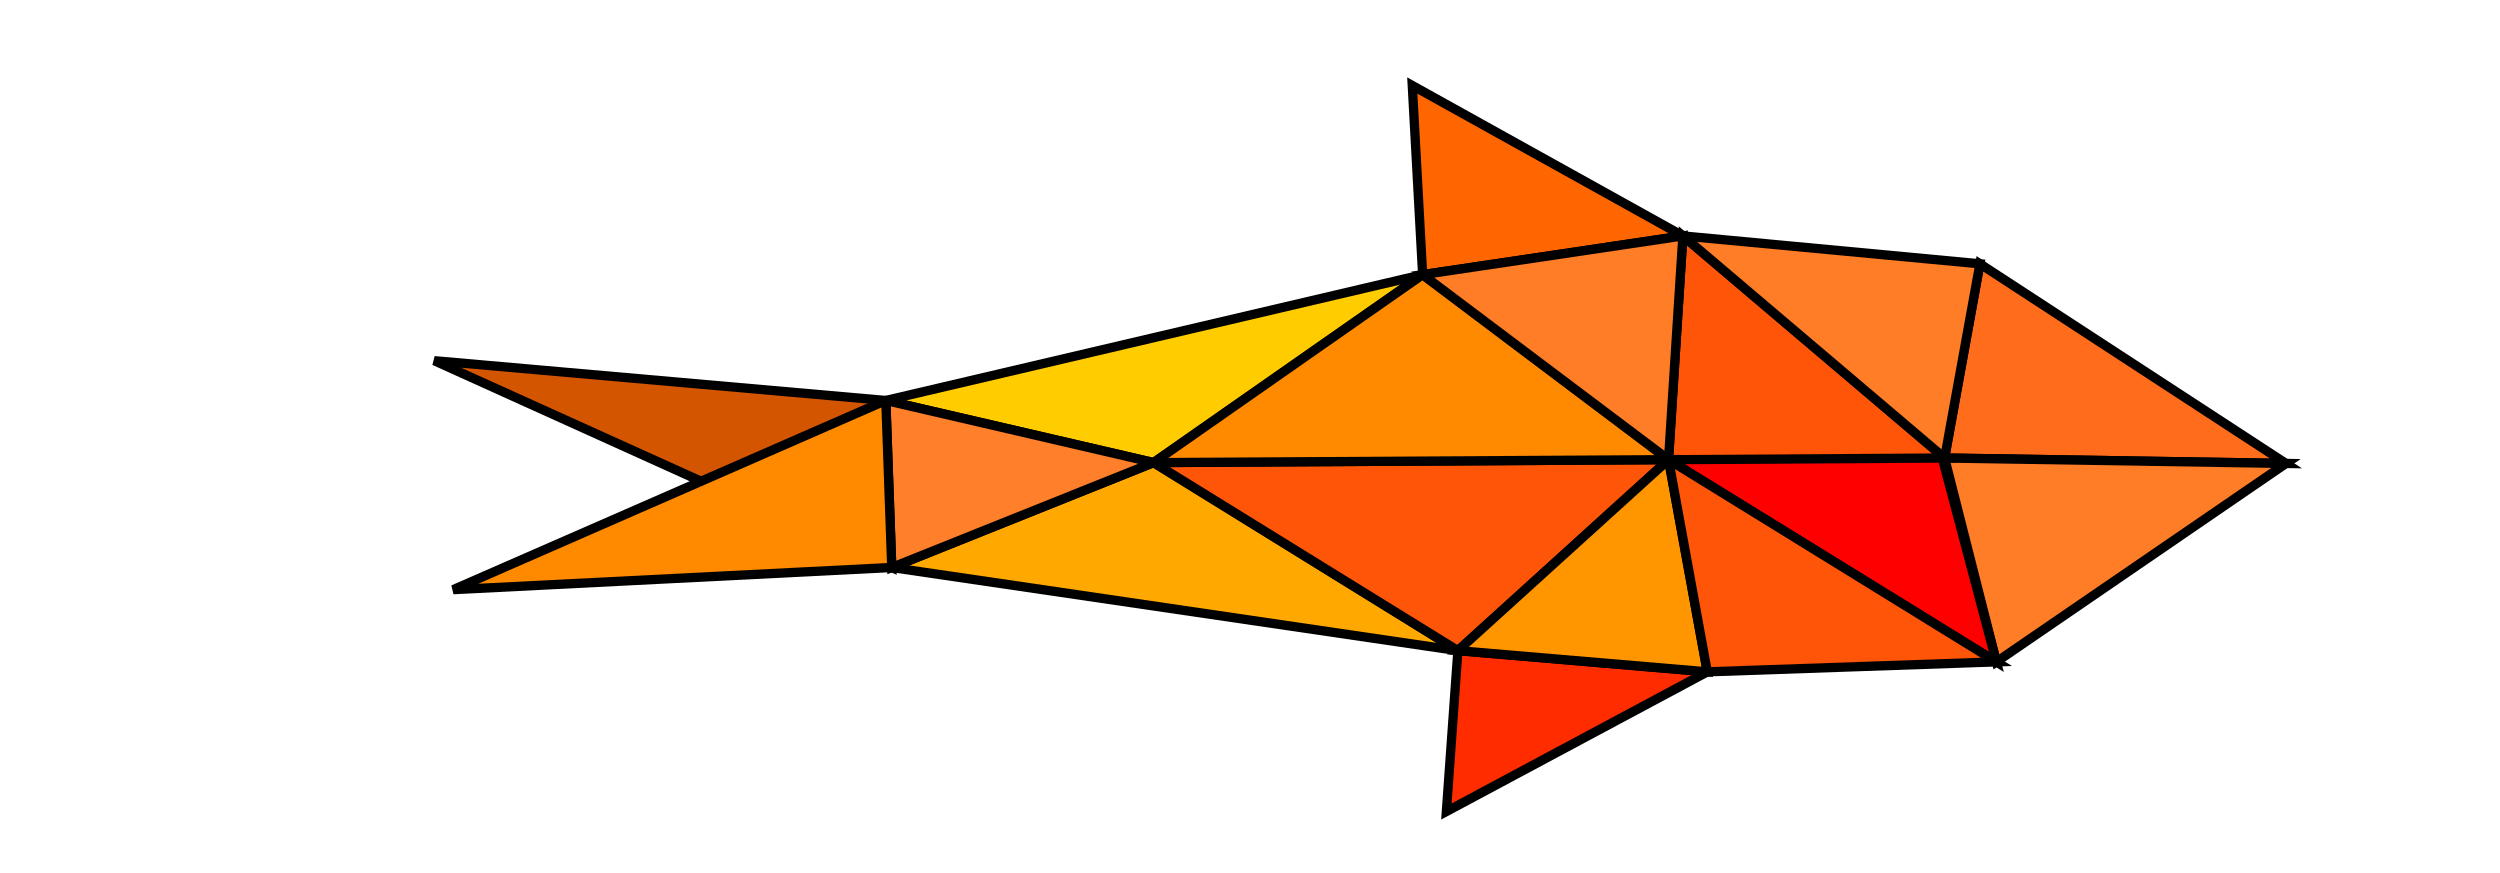
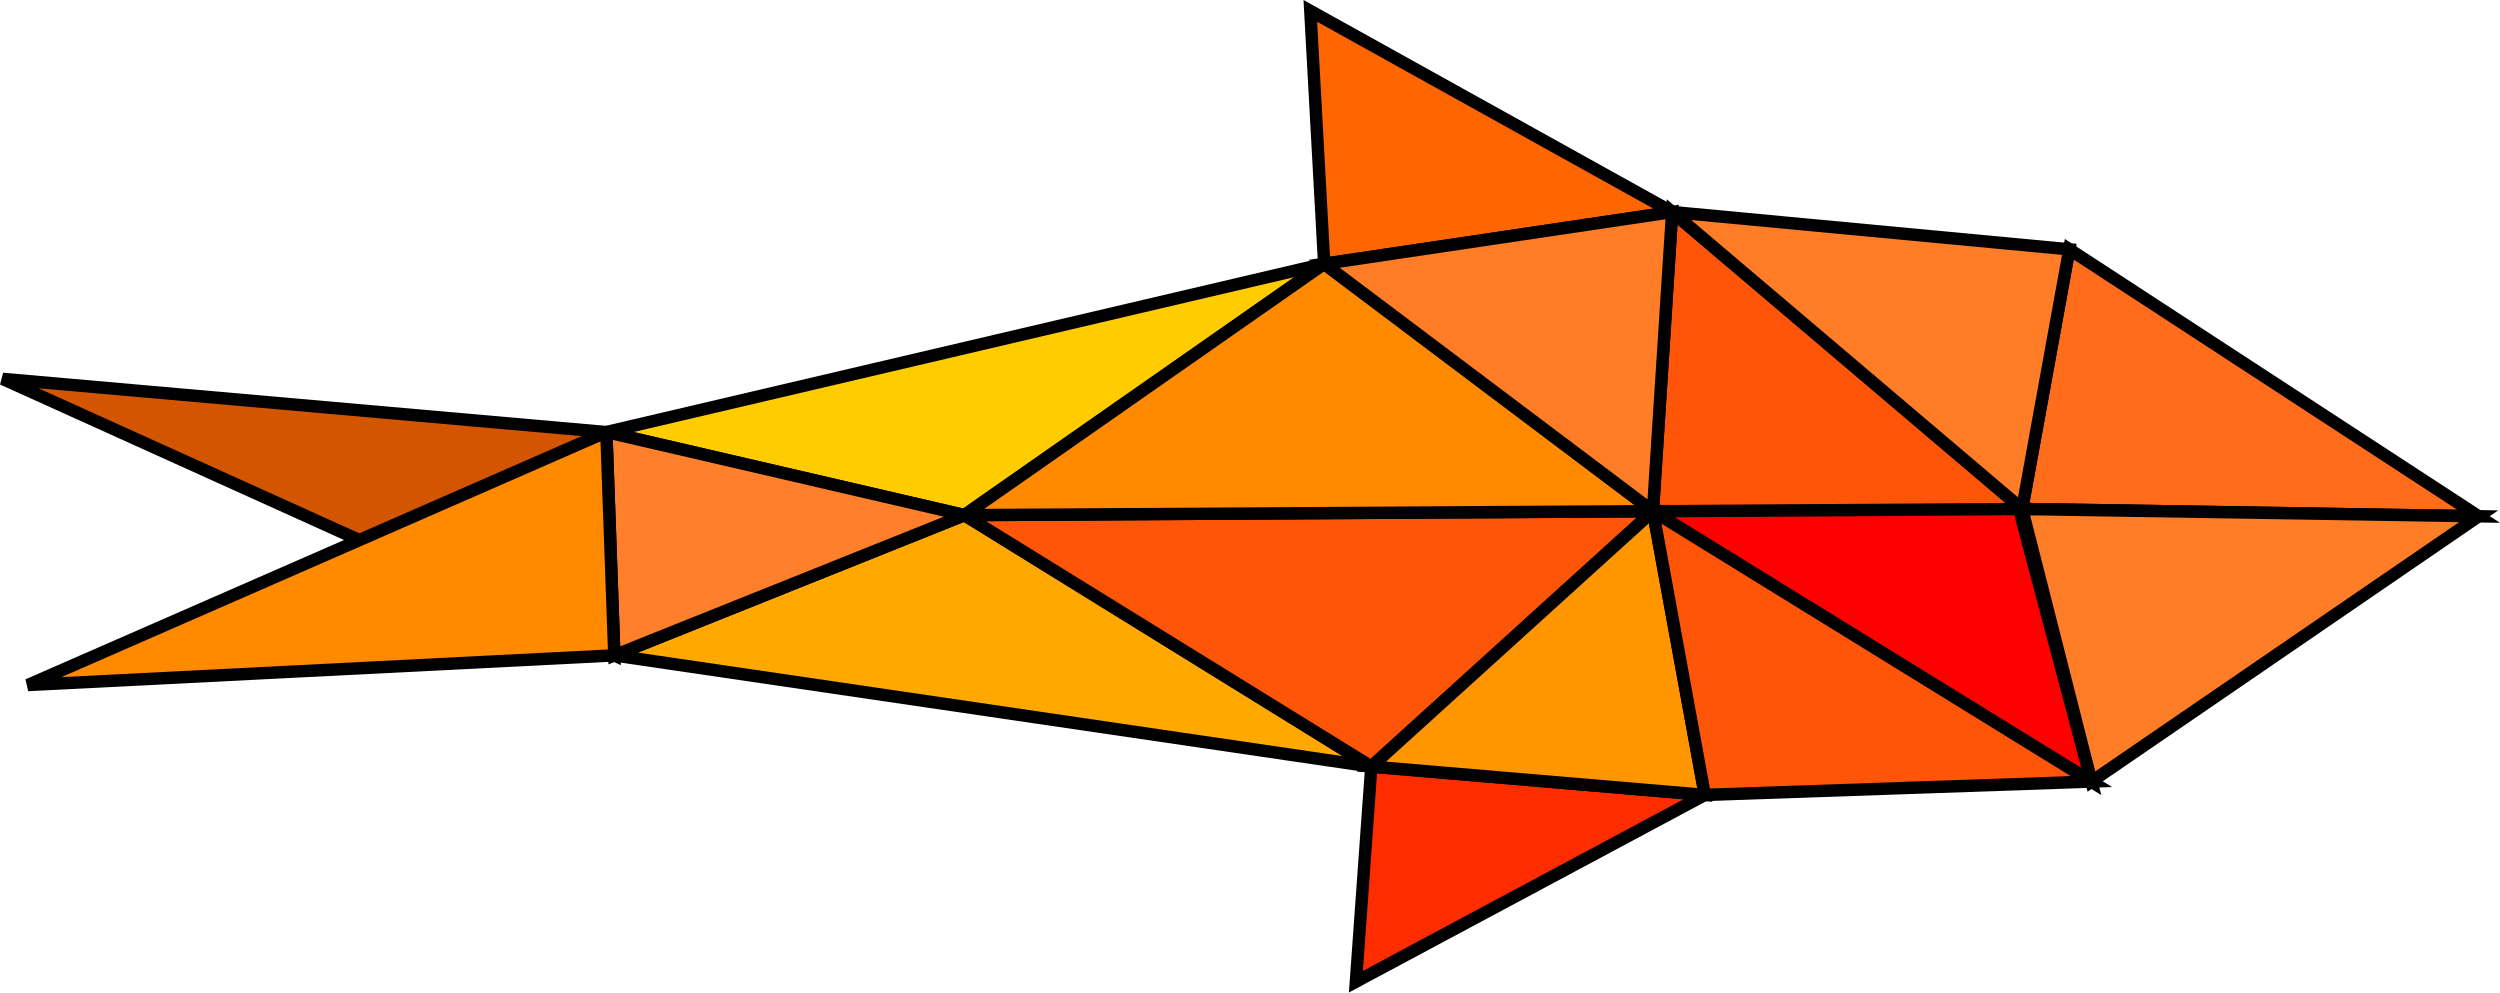
- <svg xmlns="http://www.w3.org/2000/svg" width="71.357mm" height="24.914mm" viewBox="0 0 71.357 24.914" version="1.1" id="svg1125">
+ <svg xmlns="http://www.w3.org/2000/svg" width="53.365mm" height="21.186mm" viewBox="0 0 53.365 21.186" version="1.1" id="svg1125">
  <defs id="defs1119" />
-   <g id="layer1" transform="translate(-52.09272,-107.0367)">
+   <g id="layer1" transform="translate(-64.43298,-109.2447)">
    <path style="fill:#ff6c1c;fill-opacity:1;stroke:#000000;stroke-width:0.265px;stroke-linecap:butt;stroke-linejoin:miter;stroke-opacity:1" d="m 107.597,120.109 1.007,-5.543 8.737,5.699 z" id="path1698" />
    <path style="fill:#ff7d26;fill-opacity:1;stroke:#000000;stroke-width:0.265px;stroke-linecap:butt;stroke-linejoin:miter;stroke-opacity:1" d="m 107.597,120.109 1.479,5.819 8.266,-5.663 z" id="path1700" />
    <path style="fill:#ff0000;stroke:#000000;stroke-width:0.265px;stroke-linecap:butt;stroke-linejoin:miter;stroke-opacity:1" d="m 107.465,119.856 -7.749,0.302 9.359,5.772 -1.611,-6.073" id="path1702" />
-     <path style="fill:#ff5509;stroke:#000000;stroke-width:0.265px;stroke-linecap:butt;stroke-linejoin:miter;stroke-opacity:1;fill-opacity:1" d="m 99.717,120.157 0.41,-6.387 7.47,6.34 -7.88,0.048" id="path1706" />
+     <path style="fill:#ff5509;fill-opacity:1;stroke:#000000;stroke-width:0.265px;stroke-linecap:butt;stroke-linejoin:miter;stroke-opacity:1" d="m 99.717,120.157 0.41,-6.387 7.47,6.34 -7.88,0.048" id="path1706" />
    <path style="fill:#ff7d26;fill-opacity:1;stroke:#000000;stroke-width:0.265px;stroke-linecap:butt;stroke-linejoin:miter;stroke-opacity:1" d="m 100.127,113.77 8.478,0.797 -1.007,5.543 -7.47,-6.34" id="path1708" />
    <path style="fill:#ff6600;stroke:#000000;stroke-width:0.265px;stroke-linecap:butt;stroke-linejoin:miter;stroke-opacity:1" d="m 92.699,114.876 -0.296,-5.399 7.725,4.293 z" id="path1712" />
-     <path style="fill:#ffa900;stroke:#000000;stroke-width:0.265px;stroke-linecap:butt;stroke-linejoin:miter;stroke-opacity:1;fill-opacity:1" d="m 85.019,120.241 8.686,5.368 -16.158,-2.374 7.472,-2.994" id="path1714" />
+     <path style="fill:#ffa900;fill-opacity:1;stroke:#000000;stroke-width:0.265px;stroke-linecap:butt;stroke-linejoin:miter;stroke-opacity:1" d="m 85.019,120.241 8.686,5.368 -16.158,-2.374 7.472,-2.994" id="path1714" />
    <path style="fill:#ff5509;fill-opacity:1;stroke:#000000;stroke-width:0.265px;stroke-linecap:butt;stroke-linejoin:miter;stroke-opacity:1" d="m 93.705,125.608 -8.686,-5.368 14.698,-0.084 -6.012,5.451" id="path1716" />
-     <path style="fill:#ff2c00;stroke:#000000;stroke-width:0.265px;stroke-linecap:butt;stroke-linejoin:miter;stroke-opacity:1;fill-opacity:1" d="m 93.705,125.608 -0.329,4.592 7.449,-3.987 -7.119,-0.605" id="path1722" />
+     <path style="fill:#ff2c00;fill-opacity:1;stroke:#000000;stroke-width:0.265px;stroke-linecap:butt;stroke-linejoin:miter;stroke-opacity:1" d="m 93.705,125.608 -0.329,4.592 7.449,-3.987 -7.119,-0.605" id="path1722" />
    <path style="fill:#ffcc00;fill-opacity:1;stroke:#000000;stroke-width:0.265px;stroke-linecap:butt;stroke-linejoin:miter;stroke-opacity:1" d="m 77.377,118.467 15.322,-3.592 -7.68,5.365 -7.642,-1.773" id="path1724" />
    <path style="fill:#d45500;fill-opacity:1;stroke:#000000;stroke-width:0.265px;stroke-linecap:butt;stroke-linejoin:miter;stroke-opacity:1" d="m 77.547,123.235 -13.059,-5.903 12.889,1.136 z" id="path1730" />
    <path style="fill:#ff7f2a;fill-opacity:1;stroke:#000000;stroke-width:0.265px;stroke-linecap:butt;stroke-linejoin:miter;stroke-opacity:1" d="m 77.377,118.467 7.642,1.773 -7.472,2.994 -0.17,-4.767" id="path1732" />
    <path style="fill:#ff8a00;fill-opacity:1;stroke:#000000;stroke-width:0.265px;stroke-linecap:butt;stroke-linejoin:miter;stroke-opacity:1" d="m 92.699,114.876 7.018,5.281 -14.698,0.084 7.68,-5.365" id="path6010" />
    <path style="fill:#ff7d26;fill-opacity:1;stroke:#000000;stroke-width:0.265px;stroke-linecap:butt;stroke-linejoin:miter;stroke-opacity:1" d="m 92.699,114.876 7.018,5.281 0.41,-6.387 z" id="path7142" />
    <path style="fill:#ff9600;fill-opacity:1;stroke:#000000;stroke-width:0.265px;stroke-linecap:butt;stroke-linejoin:miter;stroke-opacity:1" d="m 99.717,120.157 1.107,6.056 -7.119,-0.605 z" id="path8658" />
    <path style="fill:#ff5509;fill-opacity:1;stroke:#000000;stroke-width:0.265px;stroke-linecap:butt;stroke-linejoin:miter;stroke-opacity:1" d="m 100.824,126.213 8.252,-0.285 -9.359,-5.772 z" id="path10063" />
    <path style="fill:#ff8a00;fill-opacity:1;stroke:#000000;stroke-width:0.265px;stroke-linecap:butt;stroke-linejoin:miter;stroke-opacity:1" d="m 77.377,118.467 -12.348,5.4 12.517,-0.633 -0.17,-4.767" id="path2207" />
  </g>
</svg>
